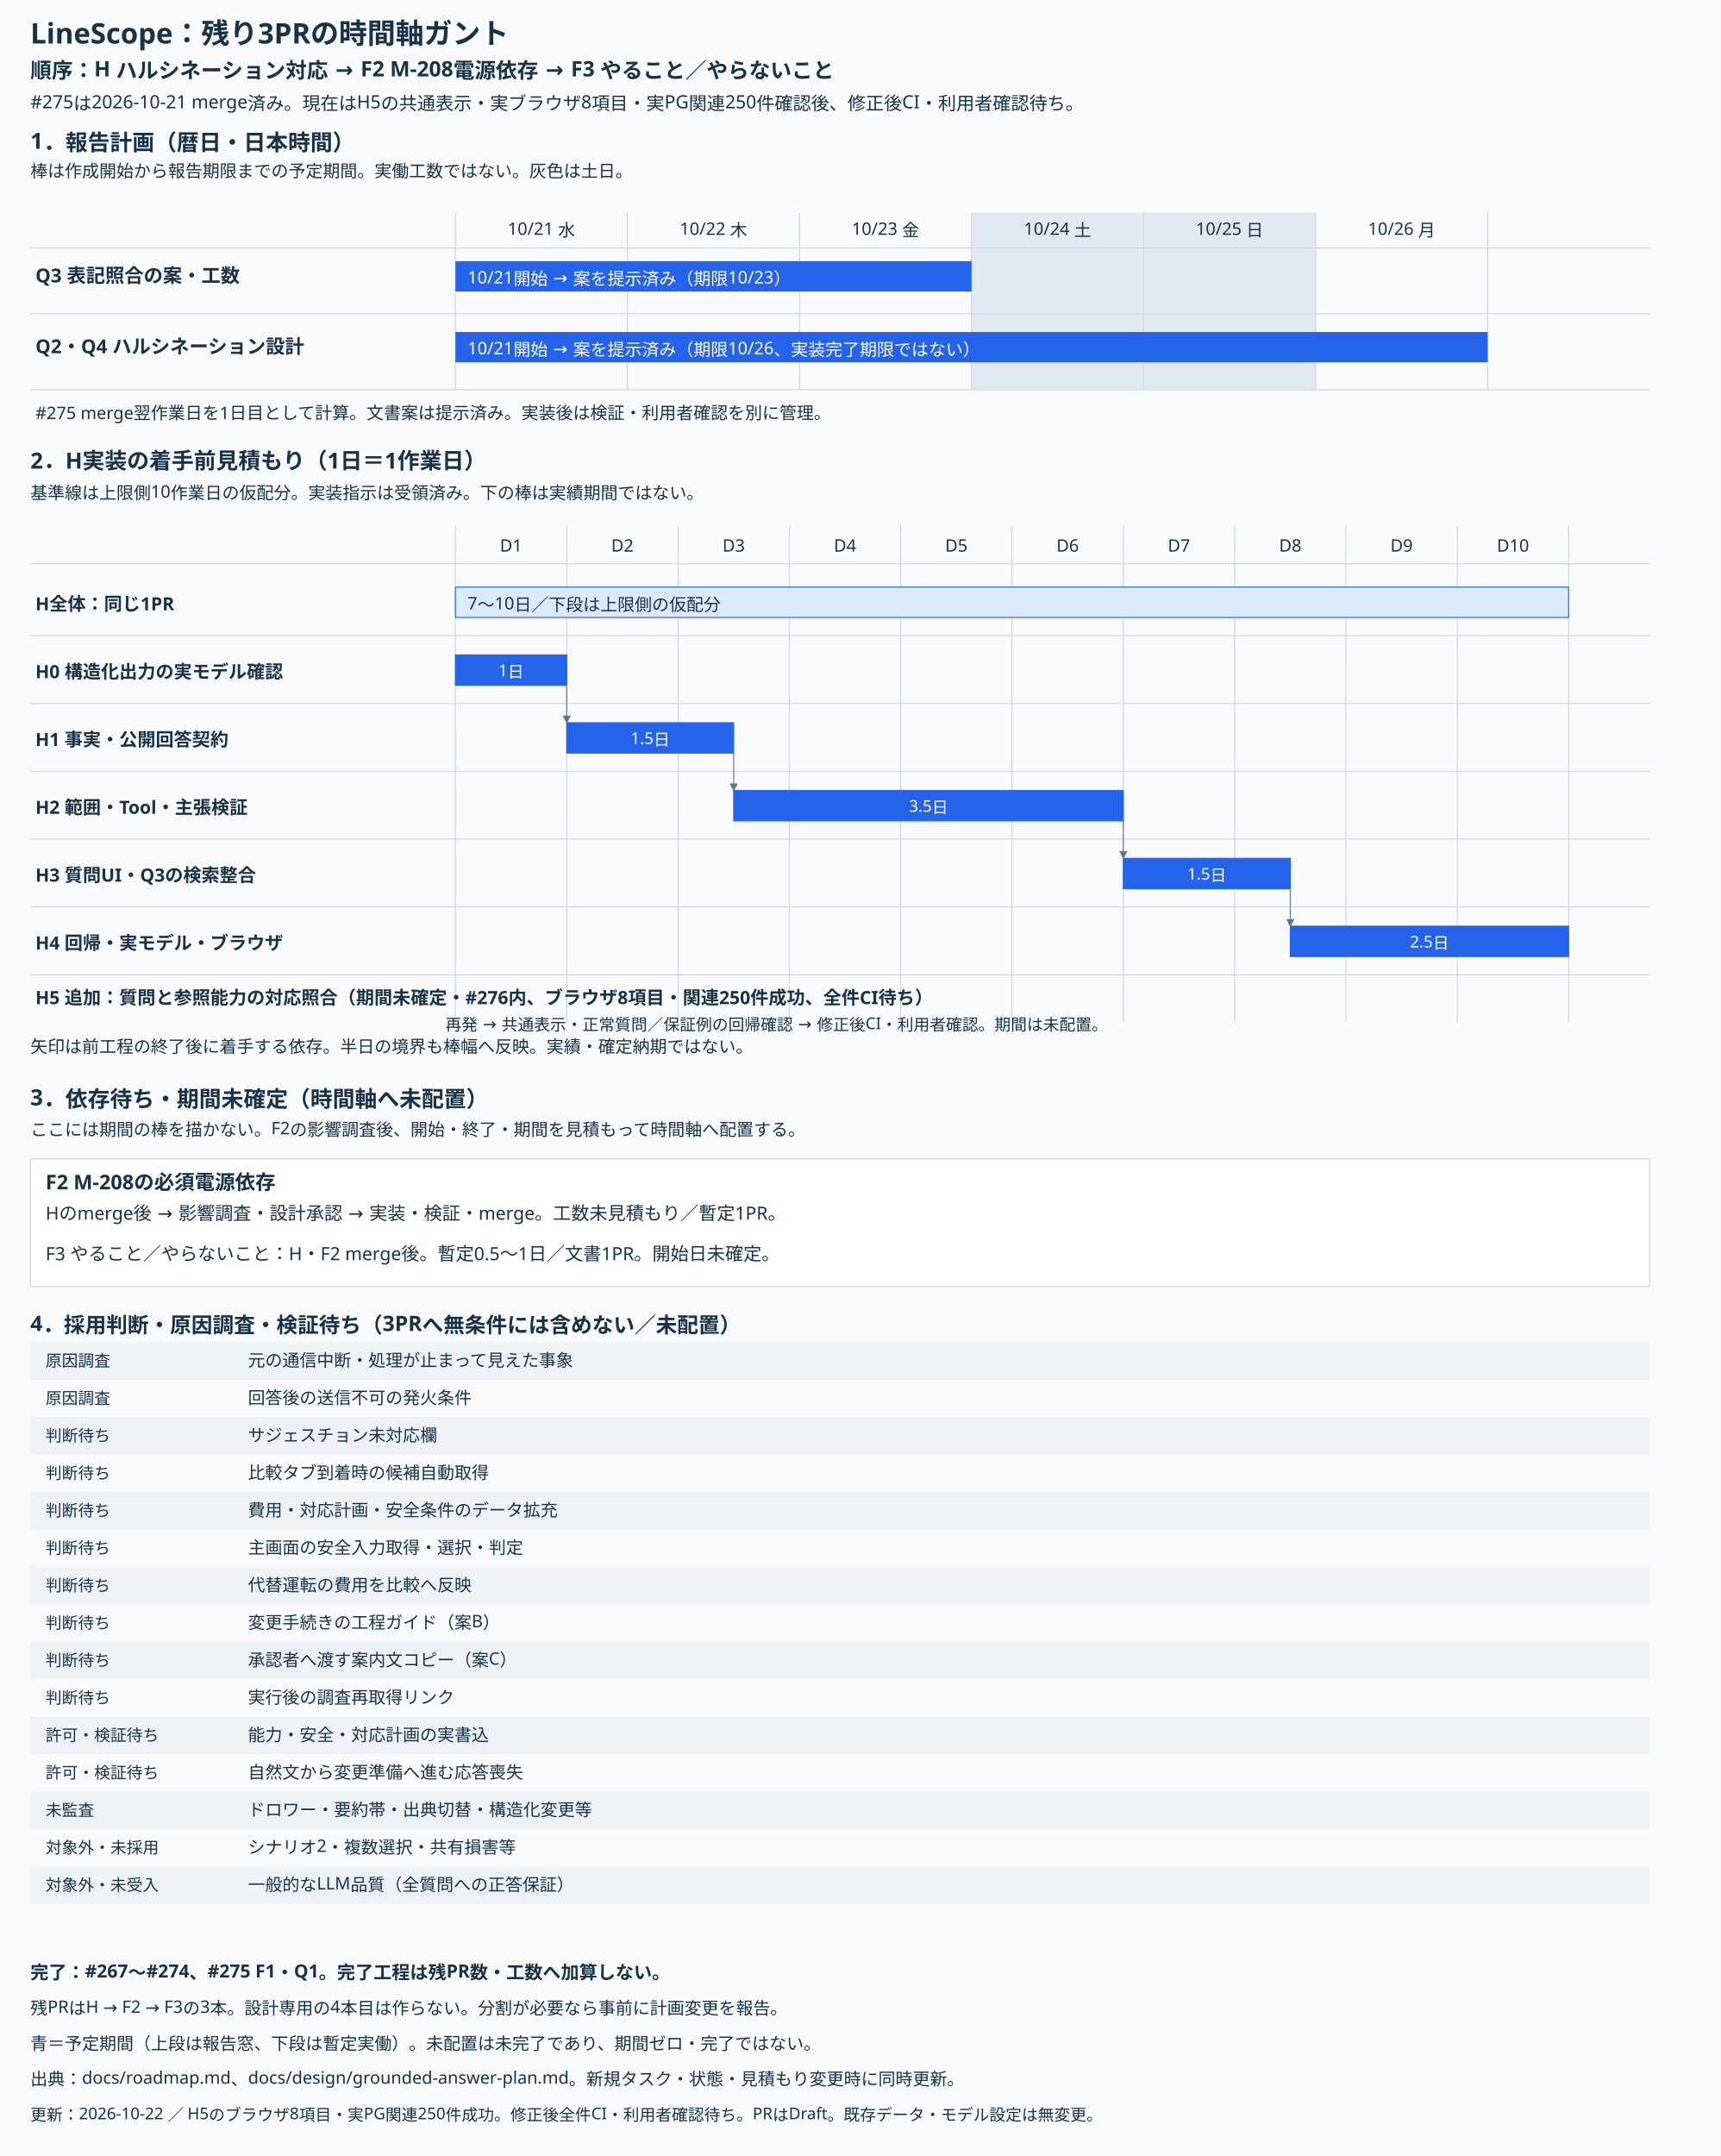
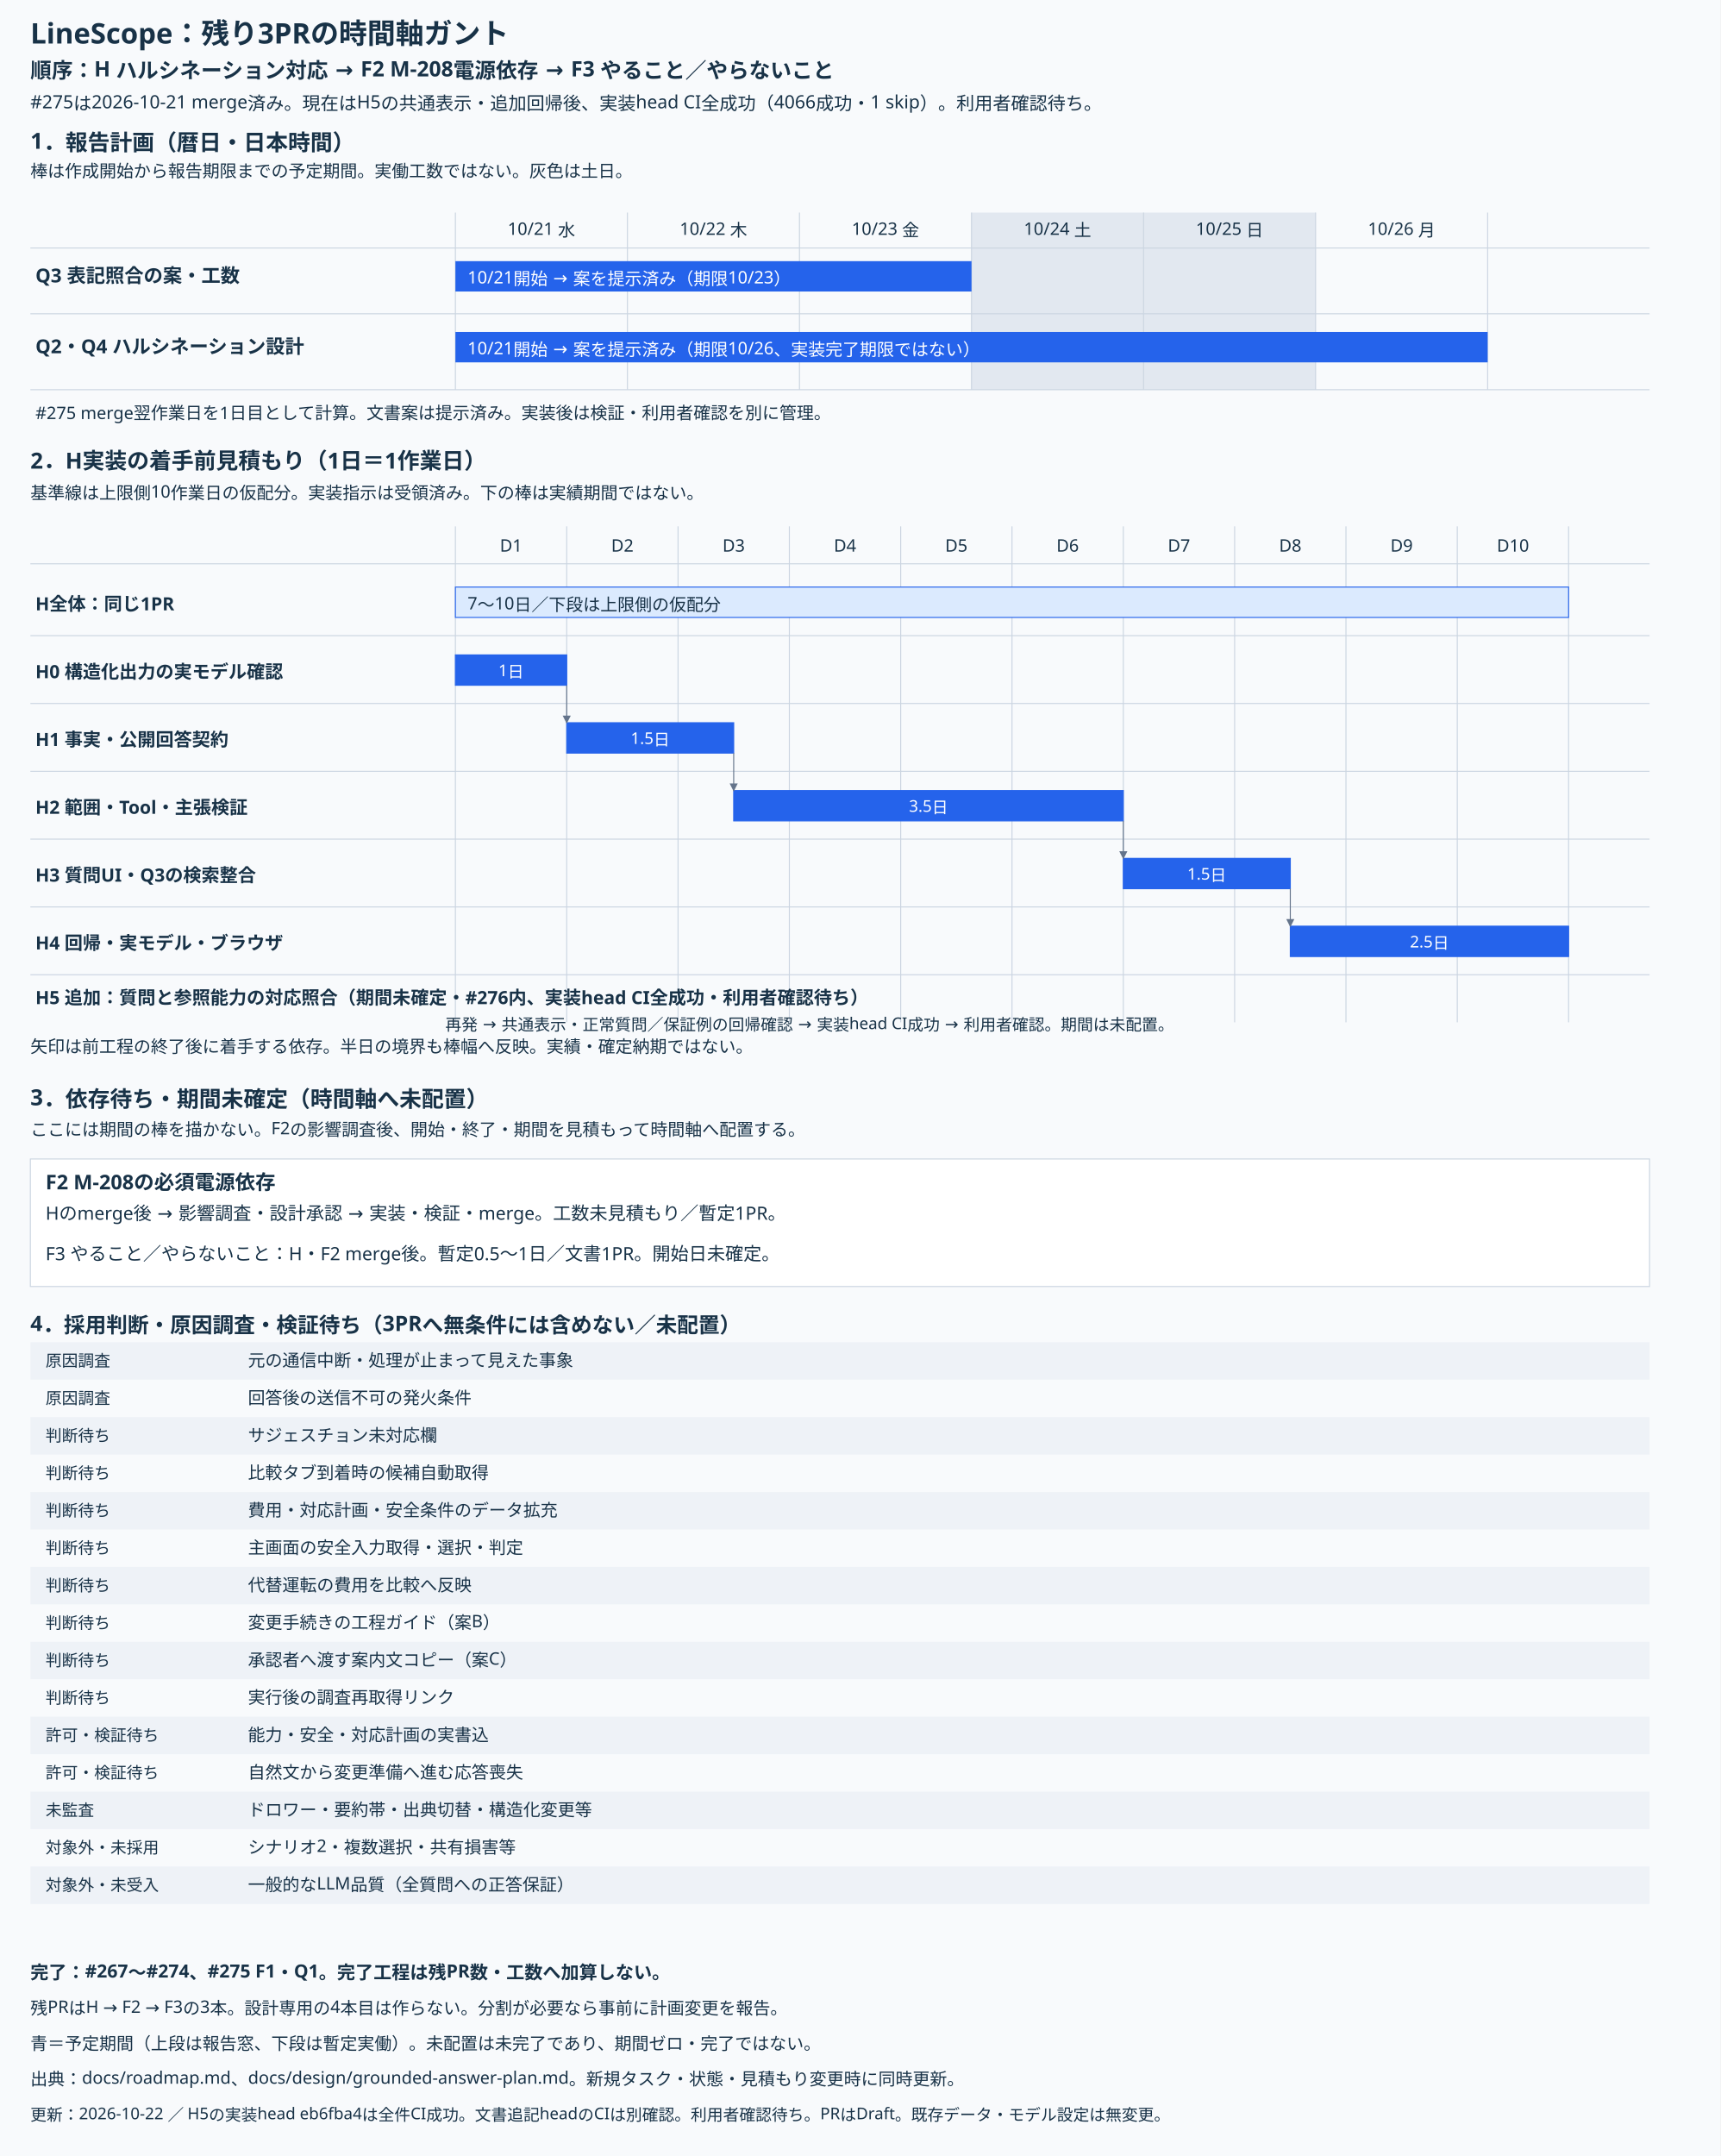
<svg xmlns="http://www.w3.org/2000/svg" width="1700" height="2130" viewBox="0 0 1700 2130" role="img" aria-labelledby="title desc">
  <defs>
    <marker id="arrow" markerWidth="8" markerHeight="8" refX="7" refY="4" orient="auto">
      <path d="M0 0L8 4L0 8" fill="#64748b" />
    </marker>
  </defs>
  <rect width="1700" height="2130" fill="#f8fafc" />
  <g font-family="sans-serif" fill="#183247">
    <text x="30" y="43" font-size="28" font-weight="bold">LineScope：残り3PRの時間軸ガント</text>
    <text x="30" y="77" font-size="21" font-weight="bold">順序：H ハルシネーション対応 → F2 M-208電源依存 → F3 やること／やらないこと</text>
-     <text x="30" y="107" font-size="18">#275は2026-10-21 merge済み。現在はH5の共通表示・実ブラウザ8項目・実PG関連250件確認後、修正後CI・利用者確認待ち。</text>
+     <text x="30" y="107" font-size="18">#275は2026-10-21 merge済み。現在はH5の共通表示・追加回帰後、実装head CI全成功（4066成功・1 skip）。利用者確認待ち。</text>
    <text x="30" y="147" font-size="22" font-weight="bold">1．報告計画（暦日・日本時間）</text>
    <text x="30" y="175" font-size="17">棒は作成開始から報告期限までの予定期間。実働工数ではない。灰色は土日。</text>
    <path d="M450 210L450 385" fill="none" stroke="#cbd5e1" />
    <text x="535.0" y="232" font-size="17" text-anchor="middle">10/21 水</text>
    <path d="M620 210L620 385" fill="none" stroke="#cbd5e1" />
    <text x="705.0" y="232" font-size="17" text-anchor="middle">10/22 木</text>
    <path d="M790 210L790 385" fill="none" stroke="#cbd5e1" />
    <text x="875.0" y="232" font-size="17" text-anchor="middle">10/23 金</text>
    <rect x="960" y="210" width="170" height="175" fill="#e2e8f0" />
    <path d="M960 210L960 385" fill="none" stroke="#cbd5e1" />
    <text x="1045.0" y="232" font-size="17" text-anchor="middle">10/24 土</text>
    <rect x="1130" y="210" width="170" height="175" fill="#e2e8f0" />
    <path d="M1130 210L1130 385" fill="none" stroke="#cbd5e1" />
    <text x="1215.0" y="232" font-size="17" text-anchor="middle">10/25 日</text>
    <path d="M1300 210L1300 385" fill="none" stroke="#cbd5e1" />
    <text x="1385.0" y="232" font-size="17" text-anchor="middle">10/26 月</text>
    <path d="M1470 210L1470 385" fill="none" stroke="#cbd5e1" />
    <path d="M30 245L1630 245" fill="none" stroke="#cbd5e1" />
    <path d="M30 310L1630 310" fill="none" stroke="#cbd5e1" />
    <path d="M30 385L1630 385" fill="none" stroke="#cbd5e1" />
    <text x="35" y="279" font-size="19" font-weight="bold">Q3 表記照合の案・工数</text>
    <rect x="450" y="258" width="510" height="30" fill="#2563eb" />
    <text x="462" y="280" font-size="17" fill="white">10/21開始 → 案を提示済み（期限10/23）</text>
    <text x="35" y="349" font-size="19" font-weight="bold">Q2・Q4 ハルシネーション設計</text>
    <rect x="450" y="328" width="1020" height="30" fill="#2563eb" />
    <text x="462" y="350" font-size="17" fill="white">10/21開始 → 案を提示済み（期限10/26、実装完了期限ではない）</text>
    <text x="35" y="414" font-size="17">#275 merge翌作業日を1日目として計算。文書案は提示済み。実装後は検証・利用者確認を別に管理。</text>
    <text x="30" y="463" font-size="22" font-weight="bold">2．H実装の着手前見積もり（1日＝1作業日）</text>
    <text x="30" y="493" font-size="17">基準線は上限側10作業日の仮配分。実装指示は受領済み。下の棒は実績期間ではない。</text>
    <path d="M450 520L450 1010" fill="none" stroke="#cbd5e1" />
    <path d="M560 520L560 1010" fill="none" stroke="#cbd5e1" />
    <path d="M670 520L670 1010" fill="none" stroke="#cbd5e1" />
    <path d="M780 520L780 1010" fill="none" stroke="#cbd5e1" />
    <path d="M890 520L890 1010" fill="none" stroke="#cbd5e1" />
    <path d="M1000 520L1000 1010" fill="none" stroke="#cbd5e1" />
    <path d="M1110 520L1110 1010" fill="none" stroke="#cbd5e1" />
    <path d="M1220 520L1220 1010" fill="none" stroke="#cbd5e1" />
    <path d="M1330 520L1330 1010" fill="none" stroke="#cbd5e1" />
    <path d="M1440 520L1440 1010" fill="none" stroke="#cbd5e1" />
    <path d="M1550 520L1550 1010" fill="none" stroke="#cbd5e1" />
    <text x="505.0" y="545" font-size="17" text-anchor="middle">D1</text>
    <text x="615.0" y="545" font-size="17" text-anchor="middle">D2</text>
    <text x="725.0" y="545" font-size="17" text-anchor="middle">D3</text>
    <text x="835.0" y="545" font-size="17" text-anchor="middle">D4</text>
    <text x="945.0" y="545" font-size="17" text-anchor="middle">D5</text>
    <text x="1055.0" y="545" font-size="17" text-anchor="middle">D6</text>
    <text x="1165.0" y="545" font-size="17" text-anchor="middle">D7</text>
    <text x="1275.0" y="545" font-size="17" text-anchor="middle">D8</text>
    <text x="1385.0" y="545" font-size="17" text-anchor="middle">D9</text>
    <text x="1495.0" y="545" font-size="17" text-anchor="middle">D10</text>
    <path d="M30 557L1630 557" fill="none" stroke="#cbd5e1" />
    <text x="35" y="603" font-size="18" font-weight="bold">H全体：同じ1PR</text>
    <rect x="450" y="580" width="1100" height="30" fill="#dbeafe" stroke="#2563eb" />
    <text x="462" y="602" font-size="17">7〜10日／下段は上限側の仮配分</text>
    <path d="M30 628L1630 628" fill="none" stroke="#cbd5e1" />
    <text x="35" y="670" font-size="18" font-weight="bold">H0 構造化出力の実モデル確認</text>
    <rect x="450" y="647" width="110" height="30" fill="#2563eb" stroke="#2563eb" />
    <text x="505.0" y="668" font-size="16" fill="white" text-anchor="middle">1日</text>
    <path d="M30 695L1630 695" fill="none" stroke="#cbd5e1" />
    <text x="35" y="737" font-size="18" font-weight="bold">H1 事実・公開回答契約</text>
    <rect x="560" y="714" width="165.0" height="30" fill="#2563eb" stroke="#2563eb" />
    <text x="642.5" y="735" font-size="16" fill="white" text-anchor="middle">1.5日</text>
    <path d="M560 677V706H560V714" fill="none" stroke="#64748b" marker-end="url(#arrow)" />
    <path d="M30 762L1630 762" fill="none" stroke="#cbd5e1" />
    <text x="35" y="804" font-size="18" font-weight="bold">H2 範囲・Tool・主張検証</text>
    <rect x="725.0" y="781" width="385.0" height="30" fill="#2563eb" stroke="#2563eb" />
    <text x="917.5" y="802" font-size="16" fill="white" text-anchor="middle">3.5日</text>
    <path d="M725.0 744V773H725.0V781" fill="none" stroke="#64748b" marker-end="url(#arrow)" />
    <path d="M30 829L1630 829" fill="none" stroke="#cbd5e1" />
    <text x="35" y="871" font-size="18" font-weight="bold">H3 質問UI・Q3の検索整合</text>
    <rect x="1110" y="848" width="165.0" height="30" fill="#2563eb" stroke="#2563eb" />
    <text x="1192.5" y="869" font-size="16" fill="white" text-anchor="middle">1.5日</text>
    <path d="M1110.0 811V840H1110V848" fill="none" stroke="#64748b" marker-end="url(#arrow)" />
    <path d="M30 896L1630 896" fill="none" stroke="#cbd5e1" />
    <text x="35" y="938" font-size="18" font-weight="bold">H4 回帰・実モデル・ブラウザ</text>
    <rect x="1275.0" y="915" width="275.0" height="30" fill="#2563eb" stroke="#2563eb" />
    <text x="1412.5" y="936" font-size="16" fill="white" text-anchor="middle">2.5日</text>
    <path d="M1275.0 878V907H1275.0V915" fill="none" stroke="#64748b" marker-end="url(#arrow)" />
    <path d="M30 963L1630 963" fill="none" stroke="#cbd5e1" />
-     <text x="35" y="992" font-size="18" font-weight="bold">H5 追加：質問と参照能力の対応照合（期間未確定・#276内、ブラウザ8項目・関連250件成功、全件CI待ち）</text>
-     <text x="440" y="1018" font-size="16">再発 → 共通表示・正常質問／保証例の回帰確認 → 修正後CI・利用者確認。期間は未配置。</text>
+     <text x="35" y="992" font-size="18" font-weight="bold">H5 追加：質問と参照能力の対応照合（期間未確定・#276内、実装head CI全成功・利用者確認待ち）</text>
+     <text x="440" y="1018" font-size="16">再発 → 共通表示・正常質問／保証例の回帰確認 → 実装head CI成功 → 利用者確認。期間は未配置。</text>
    <text x="30" y="1040" font-size="17">矢印は前工程の終了後に着手する依存。半日の境界も棒幅へ反映。実績・確定納期ではない。</text>
    <text x="30" y="1092" font-size="22" font-weight="bold">3．依存待ち・期間未確定（時間軸へ未配置）</text>
    <text x="30" y="1122" font-size="17">ここには期間の棒を描かない。F2の影響調査後、開始・終了・期間を見積もって時間軸へ配置する。</text>
    <rect x="30" y="1145" width="1600" height="126" fill="white" stroke="#cbd5e1" />
    <text x="45" y="1175" font-size="20" font-weight="bold">F2 M-208の必須電源依存</text>
    <text x="45" y="1205" font-size="18">Hのmerge後 → 影響調査・設計承認 → 実装・検証・merge。工数未見積もり／暫定1PR。</text>
    <text x="45" y="1245" font-size="18">F3 やること／やらないこと：H・F2 merge後。暫定0.5〜1日／文書1PR。開始日未確定。</text>
    <text x="30" y="1315" font-size="21" font-weight="bold">4．採用判断・原因調査・検証待ち（3PRへ無条件には含めない／未配置）</text>
    <rect x="30" y="1326" width="1600" height="37" fill="#eef2f7" />
    <text x="45" y="1350" font-size="16">原因調査</text>
    <text x="245" y="1350" font-size="17">元の通信中断・処理が止まって見えた事象</text>
    <text x="45" y="1387" font-size="16">原因調査</text>
    <text x="245" y="1387" font-size="17">回答後の送信不可の発火条件</text>
    <rect x="30" y="1400" width="1600" height="37" fill="#eef2f7" />
    <text x="45" y="1424" font-size="16">判断待ち</text>
    <text x="245" y="1424" font-size="17">サジェスチョン未対応欄</text>
    <text x="45" y="1461" font-size="16">判断待ち</text>
    <text x="245" y="1461" font-size="17">比較タブ到着時の候補自動取得</text>
    <rect x="30" y="1474" width="1600" height="37" fill="#eef2f7" />
    <text x="45" y="1498" font-size="16">判断待ち</text>
    <text x="245" y="1498" font-size="17">費用・対応計画・安全条件のデータ拡充</text>
    <text x="45" y="1535" font-size="16">判断待ち</text>
    <text x="245" y="1535" font-size="17">主画面の安全入力取得・選択・判定</text>
    <rect x="30" y="1548" width="1600" height="37" fill="#eef2f7" />
    <text x="45" y="1572" font-size="16">判断待ち</text>
    <text x="245" y="1572" font-size="17">代替運転の費用を比較へ反映</text>
    <text x="45" y="1609" font-size="16">判断待ち</text>
    <text x="245" y="1609" font-size="17">変更手続きの工程ガイド（案B）</text>
    <rect x="30" y="1622" width="1600" height="37" fill="#eef2f7" />
    <text x="45" y="1646" font-size="16">判断待ち</text>
    <text x="245" y="1646" font-size="17">承認者へ渡す案内文コピー（案C）</text>
    <text x="45" y="1683" font-size="16">判断待ち</text>
    <text x="245" y="1683" font-size="17">実行後の調査再取得リンク</text>
    <rect x="30" y="1696" width="1600" height="37" fill="#eef2f7" />
    <text x="45" y="1720" font-size="16">許可・検証待ち</text>
    <text x="245" y="1720" font-size="17">能力・安全・対応計画の実書込</text>
    <text x="45" y="1757" font-size="16">許可・検証待ち</text>
    <text x="245" y="1757" font-size="17">自然文から変更準備へ進む応答喪失</text>
    <rect x="30" y="1770" width="1600" height="37" fill="#eef2f7" />
    <text x="45" y="1794" font-size="16">未監査</text>
    <text x="245" y="1794" font-size="17">ドロワー・要約帯・出典切替・構造化変更等</text>
    <text x="45" y="1831" font-size="16">対象外・未採用</text>
    <text x="245" y="1831" font-size="17">シナリオ2・複数選択・共有損害等</text>
    <rect x="30" y="1844" width="1600" height="37" fill="#eef2f7" />
    <text x="45" y="1868" font-size="16">対象外・未受入</text>
    <text x="245" y="1868" font-size="17">一般的なLLM品質（全質問への正答保証）</text>
    <text x="30" y="1955" font-size="18" font-weight="bold">完了：#267〜#274、#275 F1・Q1。完了工程は残PR数・工数へ加算しない。</text>
    <text x="30" y="1990" font-size="17">残PRはH → F2 → F3の3本。設計専用の4本目は作らない。分割が必要なら事前に計画変更を報告。</text>
    <text x="30" y="2025" font-size="17">青＝予定期間（上段は報告窓、下段は暫定実働）。未配置は未完了であり、期間ゼロ・完了ではない。</text>
    <text x="30" y="2060" font-size="17">出典：docs/roadmap.md、docs/design/grounded-answer-plan.md。新規タスク・状態・見積もり変更時に同時更新。</text>
-     <text x="30" y="2095" font-size="16">更新：2026-10-22 ／ H5のブラウザ8項目・実PG関連250件成功。修正後全件CI・利用者確認待ち。PRはDraft。既存データ・モデル設定は無変更。</text>
+     <text x="30" y="2095" font-size="16">更新：2026-10-22 ／ H5の実装head eb6fba4は全件CI成功。文書追記headのCIは別確認。利用者確認待ち。PRはDraft。既存データ・モデル設定は無変更。</text>
  </g>
</svg>
